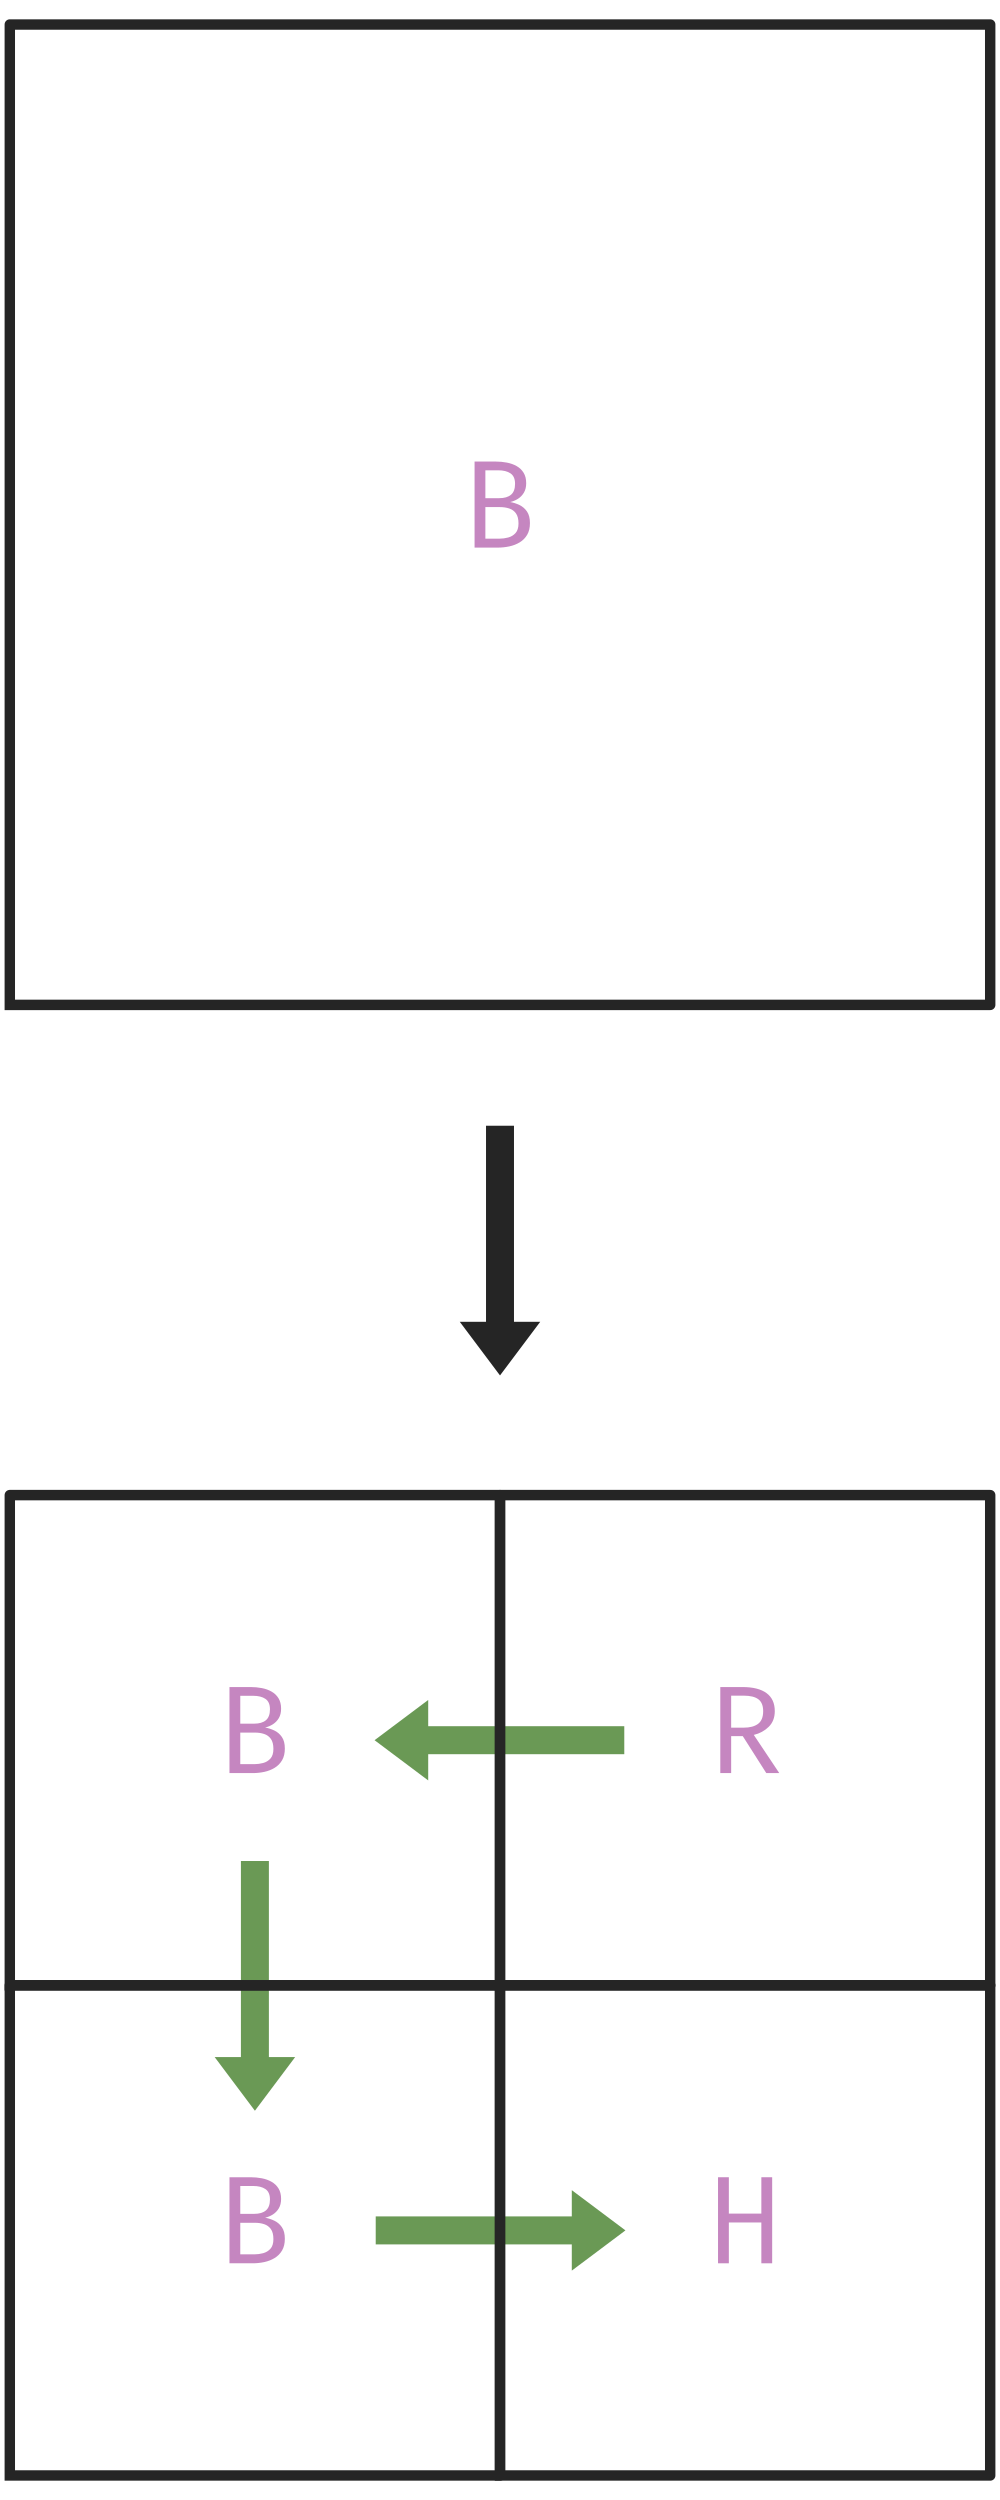
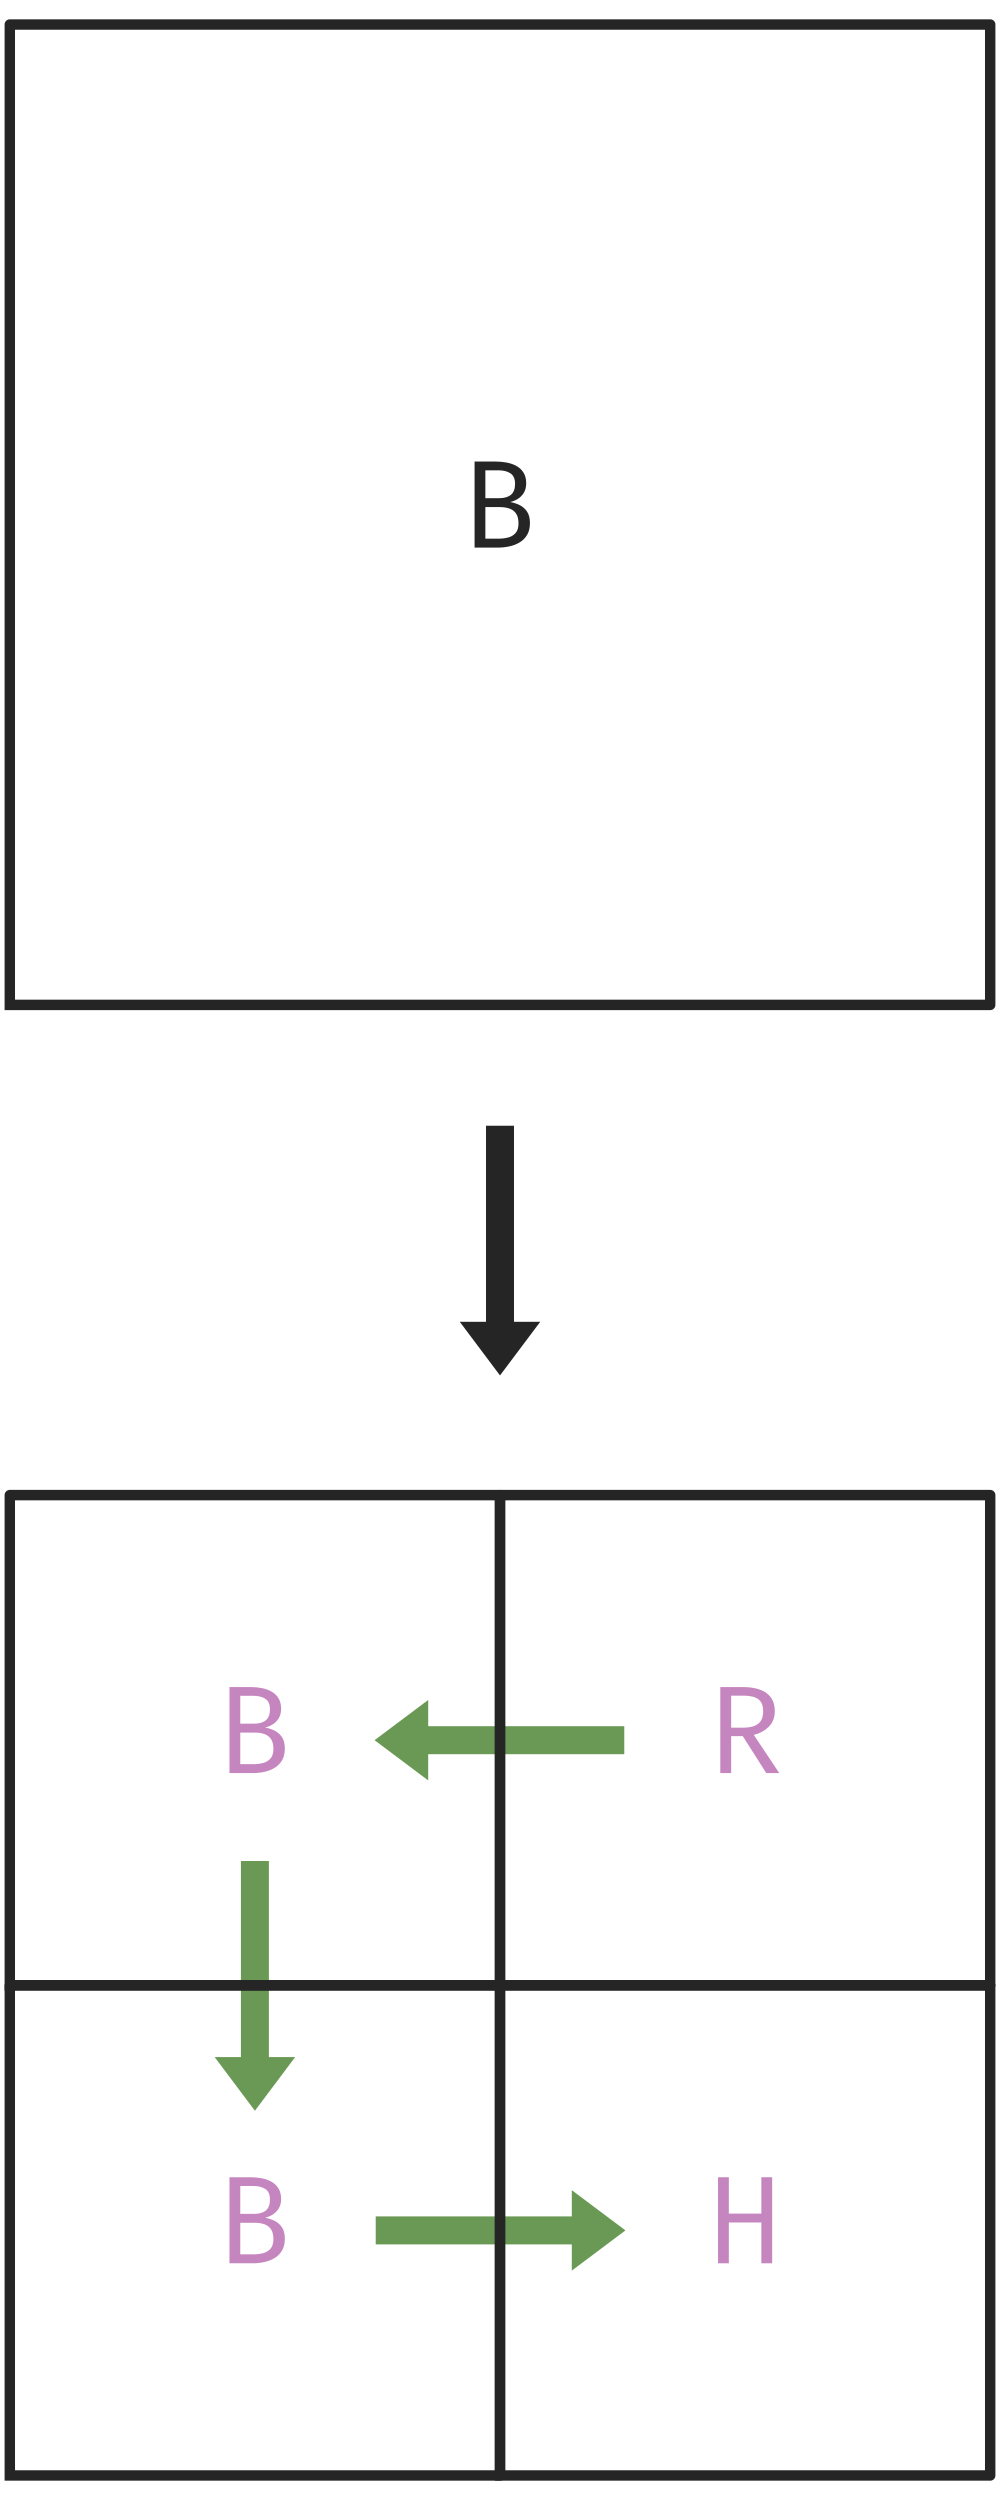
<svg xmlns="http://www.w3.org/2000/svg" xmlns:xlink="http://www.w3.org/1999/xlink" width="288pt" height="720pt" viewBox="0 0 288 720" version="1.1">
  <defs>
    <style type="text/css">*{stroke-linejoin: round; stroke-linecap: butt}</style>
  </defs>
  <g id="figure_1">
    <g id="patch_1">
      <path d="M 0 720  L 288 720  L 288 0  L 0 0  L 0 720  z " style="fill: none" />
    </g>
    <g id="axes_1">
      <g id="patch_2">
-         <path d="M 144 395.294  L 133.412 381.176  L 140.471 381.176  L 140.471 324.706  L 147.529 324.706  L 147.529 381.176  L 154.588 381.176  z " clip-path="url(#pfbd0f05ad9)" style="fill: #252525; stroke: #252525; stroke-linejoin: miter" />
+         <path d="M 144 395.294  L 133.412 381.176  L 140.471 381.176  L 140.471 324.706  L 147.529 324.706  L 147.529 381.176  L 154.588 381.176  z " clip-path="url(#pf2c9de9812)" style="fill: #252525; stroke: #252525; stroke-linejoin: miter" />
      </g>
      <g id="patch_3">
-         <path d="M 108.706 501.176  L 122.824 490.588  L 122.824 497.647  L 179.294 497.647  L 179.294 504.706  L 122.824 504.706  L 122.824 511.765  z " clip-path="url(#pfbd0f05ad9)" style="fill: #6a9955; stroke: #6a9955; stroke-linejoin: miter" />
+         <path d="M 108.706 501.176  L 122.824 490.588  L 122.824 497.647  L 179.294 497.647  L 179.294 504.706  L 122.824 504.706  L 122.824 511.765  z " clip-path="url(#pf2c9de9812)" style="fill: #6a9955; stroke: #6a9955; stroke-linejoin: miter" />
      </g>
      <g id="patch_4">
-         <path d="M 73.412 607.059  L 62.824 592.941  L 69.882 592.941  L 69.882 536.471  L 76.941 536.471  L 76.941 592.941  L 84 592.941  z " clip-path="url(#pfbd0f05ad9)" style="fill: #6a9955; stroke: #6a9955; stroke-linejoin: miter" />
+         <path d="M 73.412 607.059  L 62.824 592.941  L 69.882 592.941  L 69.882 536.471  L 76.941 536.471  L 76.941 592.941  L 84 592.941  z " clip-path="url(#pf2c9de9812)" style="fill: #6a9955; stroke: #6a9955; stroke-linejoin: miter" />
      </g>
      <g id="patch_5">
-         <path d="M 179.294 642.353  L 165.176 652.941  L 165.176 645.882  L 108.706 645.882  L 108.706 638.824  L 165.176 638.824  L 165.176 631.765  z " clip-path="url(#pfbd0f05ad9)" style="fill: #6a9955; stroke: #6a9955; stroke-linejoin: miter" />
+         <path d="M 179.294 642.353  L 165.176 652.941  L 165.176 645.882  L 108.706 645.882  L 108.706 638.824  L 165.176 638.824  L 165.176 631.765  z " clip-path="url(#pf2c9de9812)" style="fill: #6a9955; stroke: #6a9955; stroke-linejoin: miter" />
      </g>
      <g id="line2d_1">
-         <path d="M 2.824 289.412  L 285.176 289.412  L 285.176 7.059  L 2.824 7.059  L 2.824 289.412  " clip-path="url(#pfbd0f05ad9)" style="fill: none; stroke: #252525; stroke-width: 3; stroke-linecap: square" />
+         <path d="M 2.824 289.412  L 285.176 289.412  L 285.176 7.059  L 2.824 7.059  L 2.824 289.412  " clip-path="url(#pf2c9de9812)" style="fill: none; stroke: #252525; stroke-width: 3; stroke-linecap: square" />
      </g>
      <g id="line2d_2">
-         <path d="M 2.824 712.941  L 144 712.941  L 144 571.765  L 2.824 571.765  L 2.824 712.941  " clip-path="url(#pfbd0f05ad9)" style="fill: none; stroke: #252525; stroke-width: 3; stroke-linecap: square" />
+         <path d="M 2.824 712.941  L 144 712.941  L 144 571.765  L 2.824 571.765  L 2.824 712.941  " clip-path="url(#pf2c9de9812)" style="fill: none; stroke: #252525; stroke-width: 3; stroke-linecap: square" />
      </g>
      <g id="line2d_3">
-         <path d="M 144 712.941  L 285.176 712.941  L 285.176 571.765  L 144 571.765  L 144 712.941  " clip-path="url(#pfbd0f05ad9)" style="fill: none; stroke: #252525; stroke-width: 3; stroke-linecap: square" />
+         <path d="M 144 712.941  L 285.176 712.941  L 285.176 571.765  L 144 571.765  L 144 712.941  " clip-path="url(#pf2c9de9812)" style="fill: none; stroke: #252525; stroke-width: 3; stroke-linecap: square" />
      </g>
      <g id="line2d_4">
-         <path d="M 144 571.765  L 285.176 571.765  L 285.176 430.588  L 144 430.588  L 144 571.765  " clip-path="url(#pfbd0f05ad9)" style="fill: none; stroke: #252525; stroke-width: 3; stroke-linecap: square" />
+         <path d="M 144 571.765  L 285.176 571.765  L 285.176 430.588  L 144 430.588  L 144 571.765  " clip-path="url(#pf2c9de9812)" style="fill: none; stroke: #252525; stroke-width: 3; stroke-linecap: square" />
      </g>
      <g id="line2d_5">
-         <path d="M 2.824 571.765  L 144 571.765  L 144 430.588  L 2.824 430.588  L 2.824 571.765  " clip-path="url(#pfbd0f05ad9)" style="fill: none; stroke: #252525; stroke-width: 3; stroke-linecap: square" />
+         <path d="M 2.824 571.765  L 144 571.765  L 144 430.588  L 2.824 430.588  L 2.824 571.765  " clip-path="url(#pf2c9de9812)" style="fill: none; stroke: #252525; stroke-width: 3; stroke-linecap: square" />
      </g>
      <g id="text_1">
-         <g style="fill: #c586c0" transform="translate(133.2 157.7106)scale(0.36 -0.36)">
+         <g style="fill: #252525" transform="translate(133.2 157.7106)scale(0.36 -0.36)">
          <defs>
            <path id="FiraCode-Regular-42" d="M 3453 1258  Q 3453 896 3310 654  Q 3168 413 2929 269  Q 2691 125 2398 62  Q 2106 0 1802 0  L 618 0  L 618 4406  L 1702 4406  Q 1990 4406 2268 4353  Q 2547 4301 2771 4174  Q 2995 4048 3128 3833  Q 3261 3619 3261 3296  Q 3261 3011 3144 2814  Q 3027 2618 2840 2499  Q 2653 2381 2442 2333  Q 2685 2291 2917 2180  Q 3149 2070 3301 1849  Q 3453 1629 3453 1258  z M 2691 3267  Q 2691 3642 2459 3800  Q 2227 3958 1827 3958  L 1171 3958  L 1171 2531  L 1882 2531  Q 2272 2531 2481 2705  Q 2691 2880 2691 3267  z M 2867 1238  Q 2867 1571 2737 1752  Q 2608 1933 2393 2003  Q 2179 2074 1923 2074  L 1171 2074  L 1171 458  L 1898 458  Q 2115 458 2339 517  Q 2563 576 2715 744  Q 2867 912 2867 1238  z " transform="scale(0.015625)" />
          </defs>
          <use xlink:href="#FiraCode-Regular-42" />
        </g>
      </g>
      <g id="text_2">
        <g style="fill: #c586c0" transform="translate(62.61176 651.8283)scale(0.36 -0.36)">
          <use xlink:href="#FiraCode-Regular-42" />
        </g>
      </g>
      <g id="text_3">
        <g style="fill: #c586c0" transform="translate(203.7882 651.8283)scale(0.36 -0.36)">
          <defs>
            <path id="FiraCode-Regular-48" d="M 2752 0  L 2752 2090  L 1088 2090  L 1088 0  L 534 0  L 534 4406  L 1088 4406  L 1088 2544  L 2752 2544  L 2752 4406  L 3306 4406  L 3306 0  L 2752 0  z " transform="scale(0.015625)" />
          </defs>
          <use xlink:href="#FiraCode-Regular-48" />
        </g>
      </g>
      <g id="text_4">
        <g style="fill: #c586c0" transform="translate(203.7882 510.6518)scale(0.36 -0.36)">
          <defs>
            <path id="FiraCode-Regular-52" d="M 3440 3171  Q 3440 2675 3129 2369  Q 2819 2064 2365 1955  L 3670 0  L 3005 0  L 1802 1891  L 1206 1891  L 1206 0  L 650 0  L 650 4406  L 1782 4406  Q 2598 4406 3019 4094  Q 3440 3782 3440 3171  z M 2845 3171  Q 2845 3594 2600 3779  Q 2355 3965 1846 3965  L 1206 3965  L 1206 2326  L 1846 2326  Q 2320 2326 2582 2520  Q 2845 2714 2845 3171  z " transform="scale(0.015625)" />
          </defs>
          <use xlink:href="#FiraCode-Regular-52" />
        </g>
      </g>
      <g id="text_5">
        <g style="fill: #c586c0" transform="translate(62.61176 510.6518)scale(0.36 -0.36)">
          <use xlink:href="#FiraCode-Regular-42" />
        </g>
      </g>
    </g>
  </g>
  <defs>
-     <clipPath id="pfbd0f05ad9">
+     <clipPath id="pf2c9de9812">
      <rect x="0" y="4.235" width="288" height="711.529" />
    </clipPath>
  </defs>
</svg>
